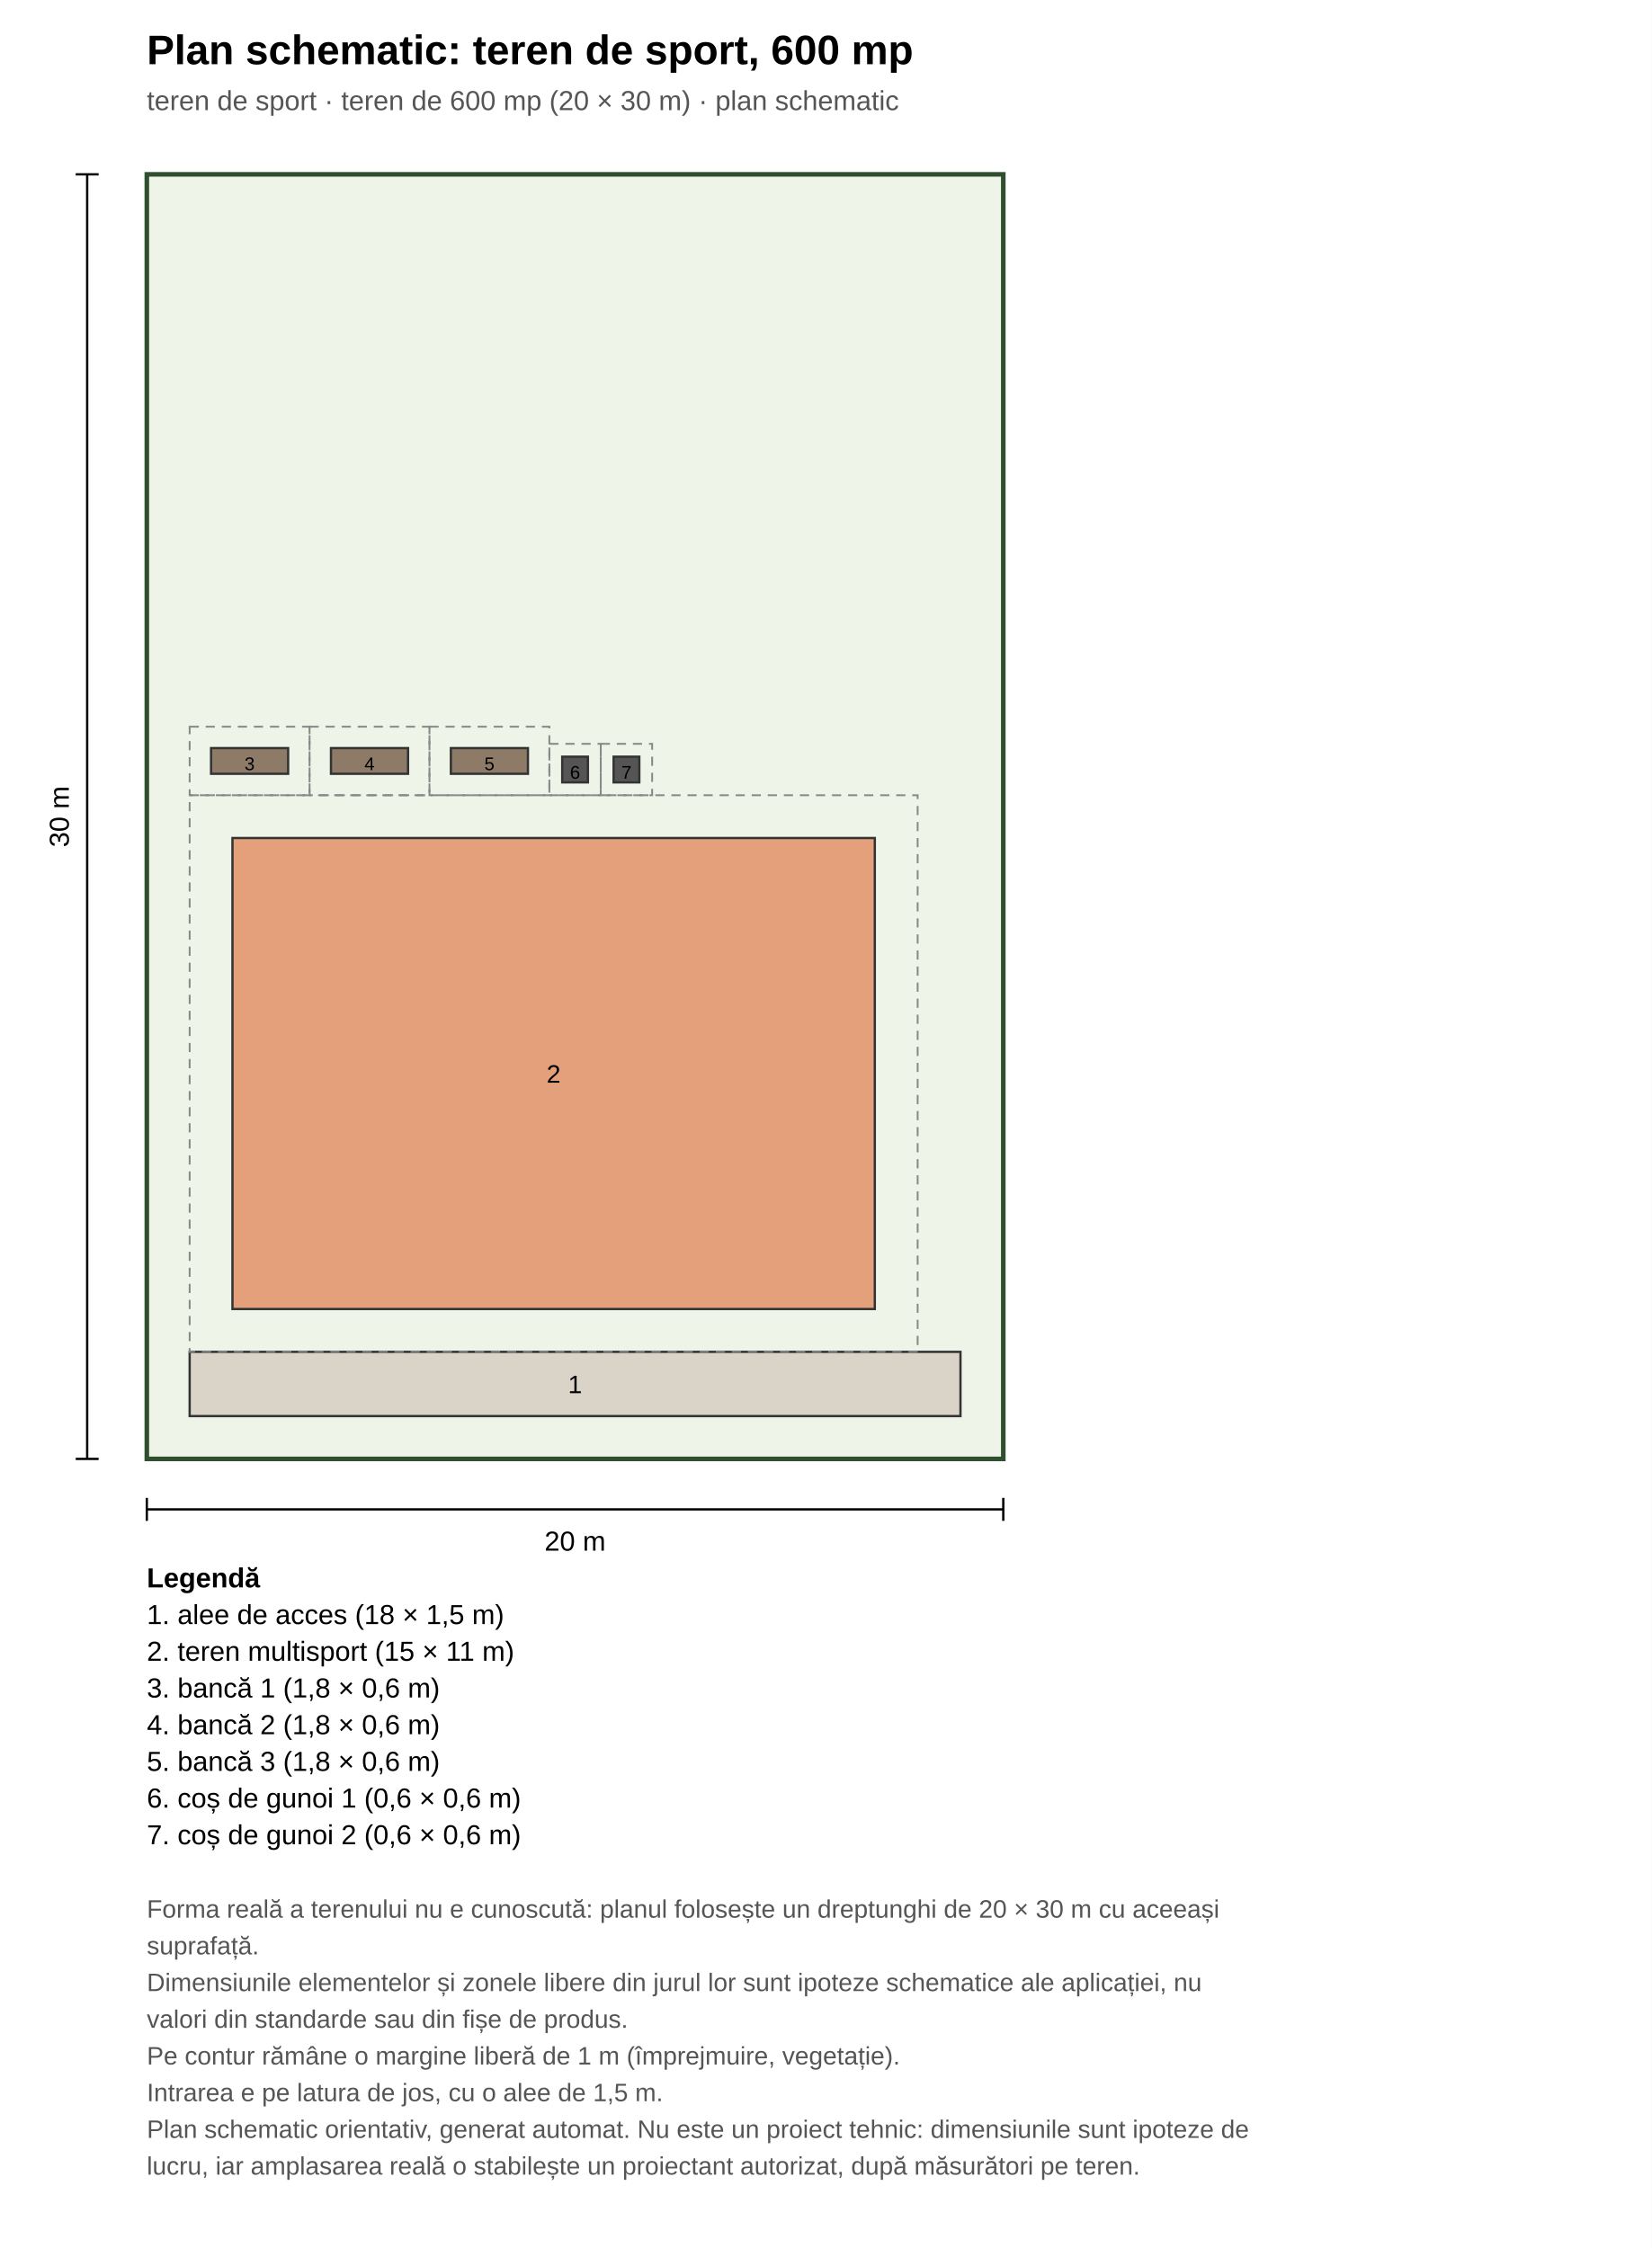
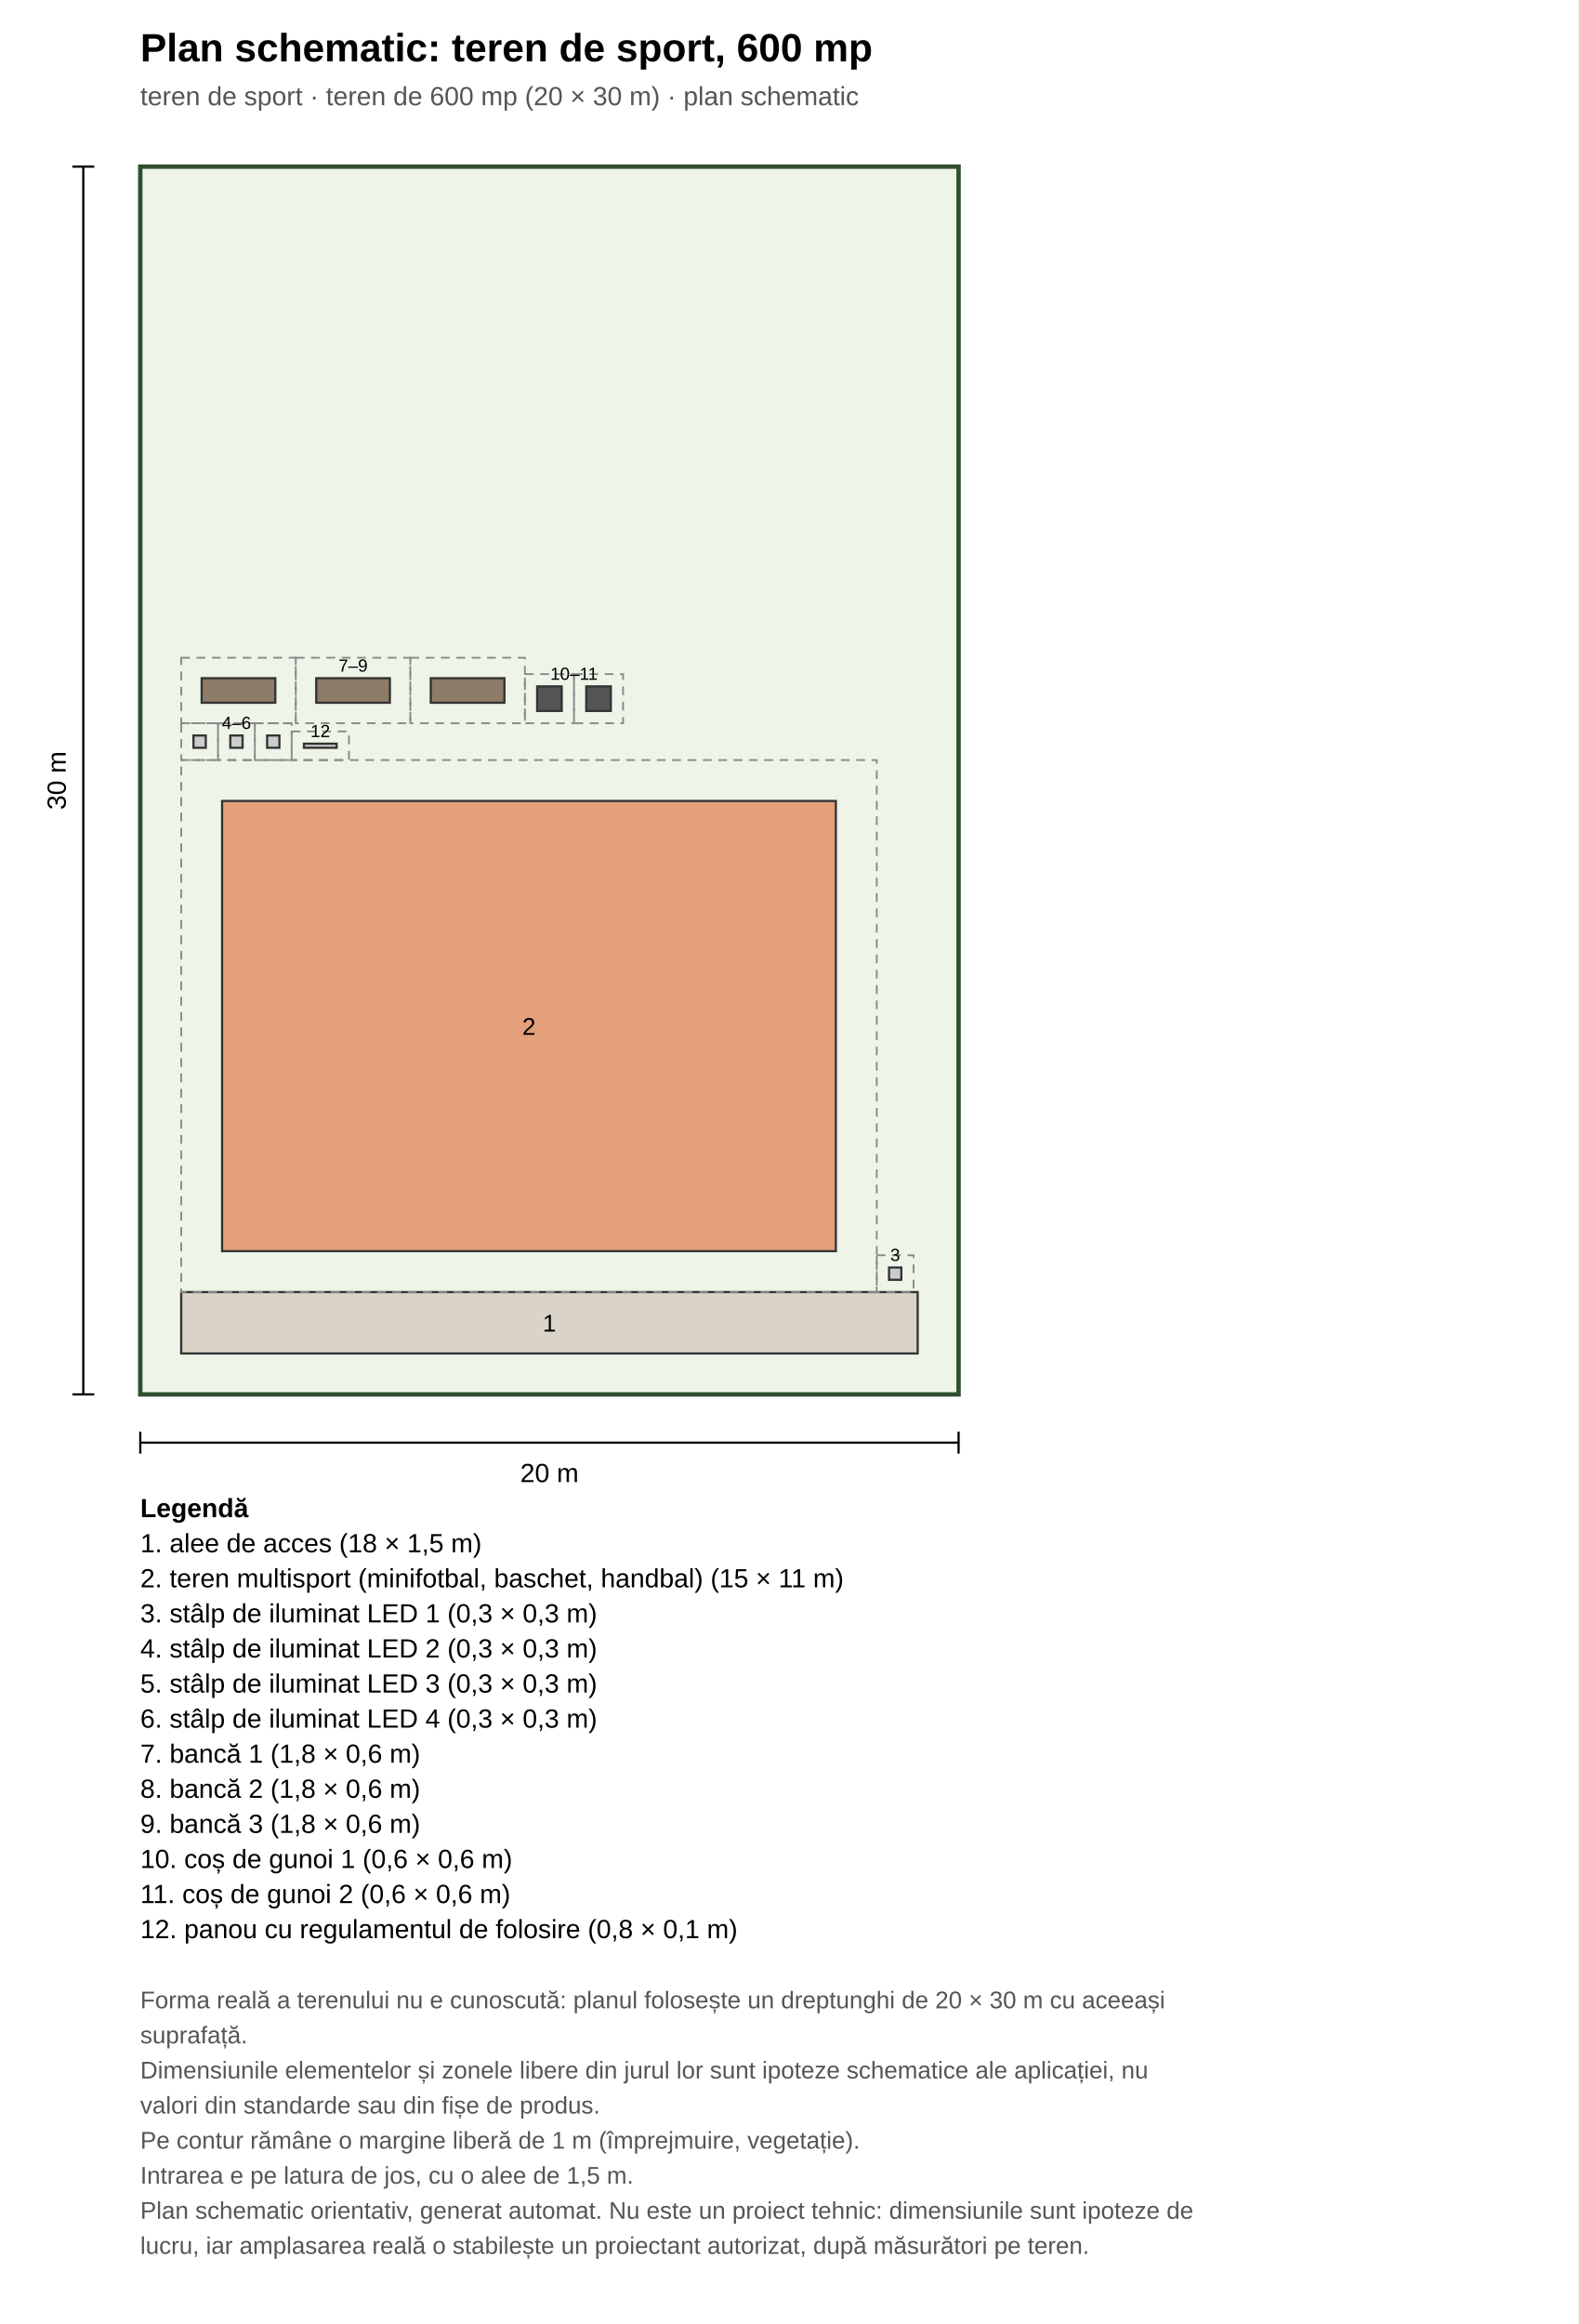
- <svg xmlns="http://www.w3.org/2000/svg" width="720" height="980" viewBox="0 0 720 980" font-family="Arial, Helvetica, sans-serif" font-size="12">
-   <rect width="720" height="980" fill="#ffffff" />
+ <svg xmlns="http://www.w3.org/2000/svg" width="720" height="1060" viewBox="0 0 720 1060" font-family="Arial, Helvetica, sans-serif" font-size="12">
+   <rect width="720" height="1060" fill="#ffffff" />
  <text x="64" y="28" font-size="18" font-weight="bold">Plan schematic: teren de sport, 600 mp</text>
  <text x="64" y="48" fill="#555">teren de sport · teren de 600 mp (20 × 30 m) · plan schematic</text>
  <g id="TEREN">
    <rect x="64.0" y="76.0" width="373.33" height="560.00" fill="#eef4e8" stroke="#2f4f2f" stroke-width="2" />
  </g>
  <g id="ELEMENTE">
    <rect id="e1" x="82.67" y="589.33" width="336.00" height="28.00" fill="#d9d4c7" stroke="#333" stroke-width="1" />
    <rect x="82.67" y="346.67" width="317.33" height="242.67" fill="none" stroke="#888" stroke-width="0.8" stroke-dasharray="4 3" />
    <rect id="e2" x="101.33" y="365.33" width="280.00" height="205.33" fill="#e3a07a" stroke="#333" stroke-width="1" />
-     <rect x="82.67" y="316.8" width="52.27" height="29.87" fill="none" stroke="#888" stroke-width="0.8" stroke-dasharray="4 3" />
-     <rect id="e3" x="92.0" y="326.13" width="33.60" height="11.20" fill="#8d7b68" stroke="#333" stroke-width="1" />
-     <rect x="134.93" y="316.8" width="52.27" height="29.87" fill="none" stroke="#888" stroke-width="0.8" stroke-dasharray="4 3" />
-     <rect id="e4" x="144.27" y="326.13" width="33.60" height="11.20" fill="#8d7b68" stroke="#333" stroke-width="1" />
-     <rect x="187.2" y="316.8" width="52.27" height="29.87" fill="none" stroke="#888" stroke-width="0.8" stroke-dasharray="4 3" />
-     <rect id="e5" x="196.53" y="326.13" width="33.60" height="11.20" fill="#8d7b68" stroke="#333" stroke-width="1" />
-     <rect x="239.47" y="324.27" width="22.40" height="22.40" fill="none" stroke="#888" stroke-width="0.8" stroke-dasharray="4 3" />
-     <rect id="e6" x="245.07" y="329.87" width="11.20" height="11.20" fill="#555555" stroke="#333" stroke-width="1" />
-     <rect x="261.87" y="324.27" width="22.40" height="22.40" fill="none" stroke="#888" stroke-width="0.8" stroke-dasharray="4 3" />
-     <rect id="e7" x="267.47" y="329.87" width="11.20" height="11.20" fill="#555555" stroke="#333" stroke-width="1" />
+     <rect x="400.0" y="572.53" width="16.80" height="16.80" fill="none" stroke="#888" stroke-width="0.8" stroke-dasharray="4 3" />
+     <rect id="e3" x="405.6" y="578.13" width="5.60" height="5.60" fill="#cccccc" stroke="#333" stroke-width="1" />
+     <rect x="82.67" y="329.87" width="16.80" height="16.80" fill="none" stroke="#888" stroke-width="0.8" stroke-dasharray="4 3" />
+     <rect id="e4" x="88.27" y="335.47" width="5.60" height="5.60" fill="#cccccc" stroke="#333" stroke-width="1" />
+     <rect x="99.47" y="329.87" width="16.80" height="16.80" fill="none" stroke="#888" stroke-width="0.8" stroke-dasharray="4 3" />
+     <rect id="e5" x="105.07" y="335.47" width="5.60" height="5.60" fill="#cccccc" stroke="#333" stroke-width="1" />
+     <rect x="116.27" y="329.87" width="16.80" height="16.80" fill="none" stroke="#888" stroke-width="0.8" stroke-dasharray="4 3" />
+     <rect id="e6" x="121.87" y="335.47" width="5.60" height="5.60" fill="#cccccc" stroke="#333" stroke-width="1" />
+     <rect x="82.67" y="300.0" width="52.27" height="29.87" fill="none" stroke="#888" stroke-width="0.8" stroke-dasharray="4 3" />
+     <rect id="e7" x="92.0" y="309.33" width="33.60" height="11.20" fill="#8d7b68" stroke="#333" stroke-width="1" />
+     <rect x="134.93" y="300.0" width="52.27" height="29.87" fill="none" stroke="#888" stroke-width="0.8" stroke-dasharray="4 3" />
+     <rect id="e8" x="144.27" y="309.33" width="33.60" height="11.20" fill="#8d7b68" stroke="#333" stroke-width="1" />
+     <rect x="187.2" y="300.0" width="52.27" height="29.87" fill="none" stroke="#888" stroke-width="0.8" stroke-dasharray="4 3" />
+     <rect id="e9" x="196.53" y="309.33" width="33.60" height="11.20" fill="#8d7b68" stroke="#333" stroke-width="1" />
+     <rect x="239.47" y="307.47" width="22.40" height="22.40" fill="none" stroke="#888" stroke-width="0.8" stroke-dasharray="4 3" />
+     <rect id="e10" x="245.07" y="313.07" width="11.20" height="11.20" fill="#555555" stroke="#333" stroke-width="1" />
+     <rect x="261.87" y="307.47" width="22.40" height="22.40" fill="none" stroke="#888" stroke-width="0.8" stroke-dasharray="4 3" />
+     <rect id="e11" x="267.47" y="313.07" width="11.20" height="11.20" fill="#555555" stroke="#333" stroke-width="1" />
+     <rect x="133.07" y="333.6" width="26.13" height="13.07" fill="none" stroke="#888" stroke-width="0.8" stroke-dasharray="4 3" />
+     <rect id="e12" x="138.67" y="339.2" width="14.93" height="1.87" fill="#cccccc" stroke="#333" stroke-width="1" />
  </g>
  <g id="TEXT">
    <text x="250.67" y="607.33" text-anchor="middle" font-size="11">1</text>
    <text x="241.33" y="472.00" text-anchor="middle" font-size="11">2</text>
-     <text x="108.80" y="335.73" text-anchor="middle" font-size="8">3</text>
-     <text x="161.07" y="335.73" text-anchor="middle" font-size="8">4</text>
-     <text x="213.33" y="335.73" text-anchor="middle" font-size="8">5</text>
-     <text x="250.67" y="339.47" text-anchor="middle" font-size="8">6</text>
-     <text x="273.07" y="339.47" text-anchor="middle" font-size="8">7</text>
+     <text x="408.4" y="575.13" text-anchor="middle" font-size="8">3</text>
+     <text x="107.87" y="332.47" text-anchor="middle" font-size="8">4–6</text>
+     <text x="161.07" y="306.33" text-anchor="middle" font-size="8">7–9</text>
+     <text x="261.87" y="310.07" text-anchor="middle" font-size="8">10–11</text>
+     <text x="146.13" y="336.20" text-anchor="middle" font-size="8">12</text>
  </g>
  <g id="COTE" stroke="#000" stroke-width="1">
    <line x1="64.0" y1="658.0" x2="437.33" y2="658.0" />
    <line x1="64.0" y1="653.0" x2="64.0" y2="663.0" />
    <line x1="437.33" y1="653.0" x2="437.33" y2="663.0" />
    <line x1="38" y1="636.0" x2="38" y2="76.0" />
    <line x1="33" y1="636.0" x2="43" y2="636.0" />
    <line x1="33" y1="76.0" x2="43" y2="76.0" />
  </g>
  <text x="250.67" y="676.0" text-anchor="middle">20 m</text>
  <text x="30" y="356.0" text-anchor="middle" transform="rotate(-90 30 356.0)">30 m</text>
  <text x="64" y="692.0" font-weight="bold">Legendă</text>
  <text x="64" y="708.0">1. alee de acces (18 × 1,5 m)</text>
-   <text x="64" y="724.0">2. teren multisport (15 × 11 m)</text>
-   <text x="64" y="740.0">3. bancă 1 (1,8 × 0,6 m)</text>
-   <text x="64" y="756.0">4. bancă 2 (1,8 × 0,6 m)</text>
-   <text x="64" y="772.0">5. bancă 3 (1,8 × 0,6 m)</text>
-   <text x="64" y="788.0">6. coș de gunoi 1 (0,6 × 0,6 m)</text>
-   <text x="64" y="804.0">7. coș de gunoi 2 (0,6 × 0,6 m)</text>
-   <text x="64" y="836.0" font-size="11" fill="#555">Forma reală a terenului nu e cunoscută: planul folosește un dreptunghi de 20 × 30 m cu aceeași</text>
-   <text x="64" y="852.0" font-size="11" fill="#555">suprafață.</text>
-   <text x="64" y="868.0" font-size="11" fill="#555">Dimensiunile elementelor și zonele libere din jurul lor sunt ipoteze schematice ale aplicației, nu</text>
-   <text x="64" y="884.0" font-size="11" fill="#555">valori din standarde sau din fișe de produs.</text>
-   <text x="64" y="900.0" font-size="11" fill="#555">Pe contur rămâne o margine liberă de 1 m (împrejmuire, vegetație).</text>
-   <text x="64" y="916.0" font-size="11" fill="#555">Intrarea e pe latura de jos, cu o alee de 1,5 m.</text>
-   <text x="64" y="932.0" font-size="11" fill="#555">Plan schematic orientativ, generat automat. Nu este un proiect tehnic: dimensiunile sunt ipoteze de</text>
-   <text x="64" y="948.0" font-size="11" fill="#555">lucru, iar amplasarea reală o stabilește un proiectant autorizat, după măsurători pe teren.</text>
+   <text x="64" y="724.0">2. teren multisport (minifotbal, baschet, handbal) (15 × 11 m)</text>
+   <text x="64" y="740.0">3. stâlp de iluminat LED 1 (0,3 × 0,3 m)</text>
+   <text x="64" y="756.0">4. stâlp de iluminat LED 2 (0,3 × 0,3 m)</text>
+   <text x="64" y="772.0">5. stâlp de iluminat LED 3 (0,3 × 0,3 m)</text>
+   <text x="64" y="788.0">6. stâlp de iluminat LED 4 (0,3 × 0,3 m)</text>
+   <text x="64" y="804.0">7. bancă 1 (1,8 × 0,6 m)</text>
+   <text x="64" y="820.0">8. bancă 2 (1,8 × 0,6 m)</text>
+   <text x="64" y="836.0">9. bancă 3 (1,8 × 0,6 m)</text>
+   <text x="64" y="852.0">10. coș de gunoi 1 (0,6 × 0,6 m)</text>
+   <text x="64" y="868.0">11. coș de gunoi 2 (0,6 × 0,6 m)</text>
+   <text x="64" y="884.0">12. panou cu regulamentul de folosire (0,8 × 0,1 m)</text>
+   <text x="64" y="916.0" font-size="11" fill="#555">Forma reală a terenului nu e cunoscută: planul folosește un dreptunghi de 20 × 30 m cu aceeași</text>
+   <text x="64" y="932.0" font-size="11" fill="#555">suprafață.</text>
+   <text x="64" y="948.0" font-size="11" fill="#555">Dimensiunile elementelor și zonele libere din jurul lor sunt ipoteze schematice ale aplicației, nu</text>
+   <text x="64" y="964.0" font-size="11" fill="#555">valori din standarde sau din fișe de produs.</text>
+   <text x="64" y="980.0" font-size="11" fill="#555">Pe contur rămâne o margine liberă de 1 m (împrejmuire, vegetație).</text>
+   <text x="64" y="996.0" font-size="11" fill="#555">Intrarea e pe latura de jos, cu o alee de 1,5 m.</text>
+   <text x="64" y="1012.0" font-size="11" fill="#555">Plan schematic orientativ, generat automat. Nu este un proiect tehnic: dimensiunile sunt ipoteze de</text>
+   <text x="64" y="1028.0" font-size="11" fill="#555">lucru, iar amplasarea reală o stabilește un proiectant autorizat, după măsurători pe teren.</text>
</svg>
